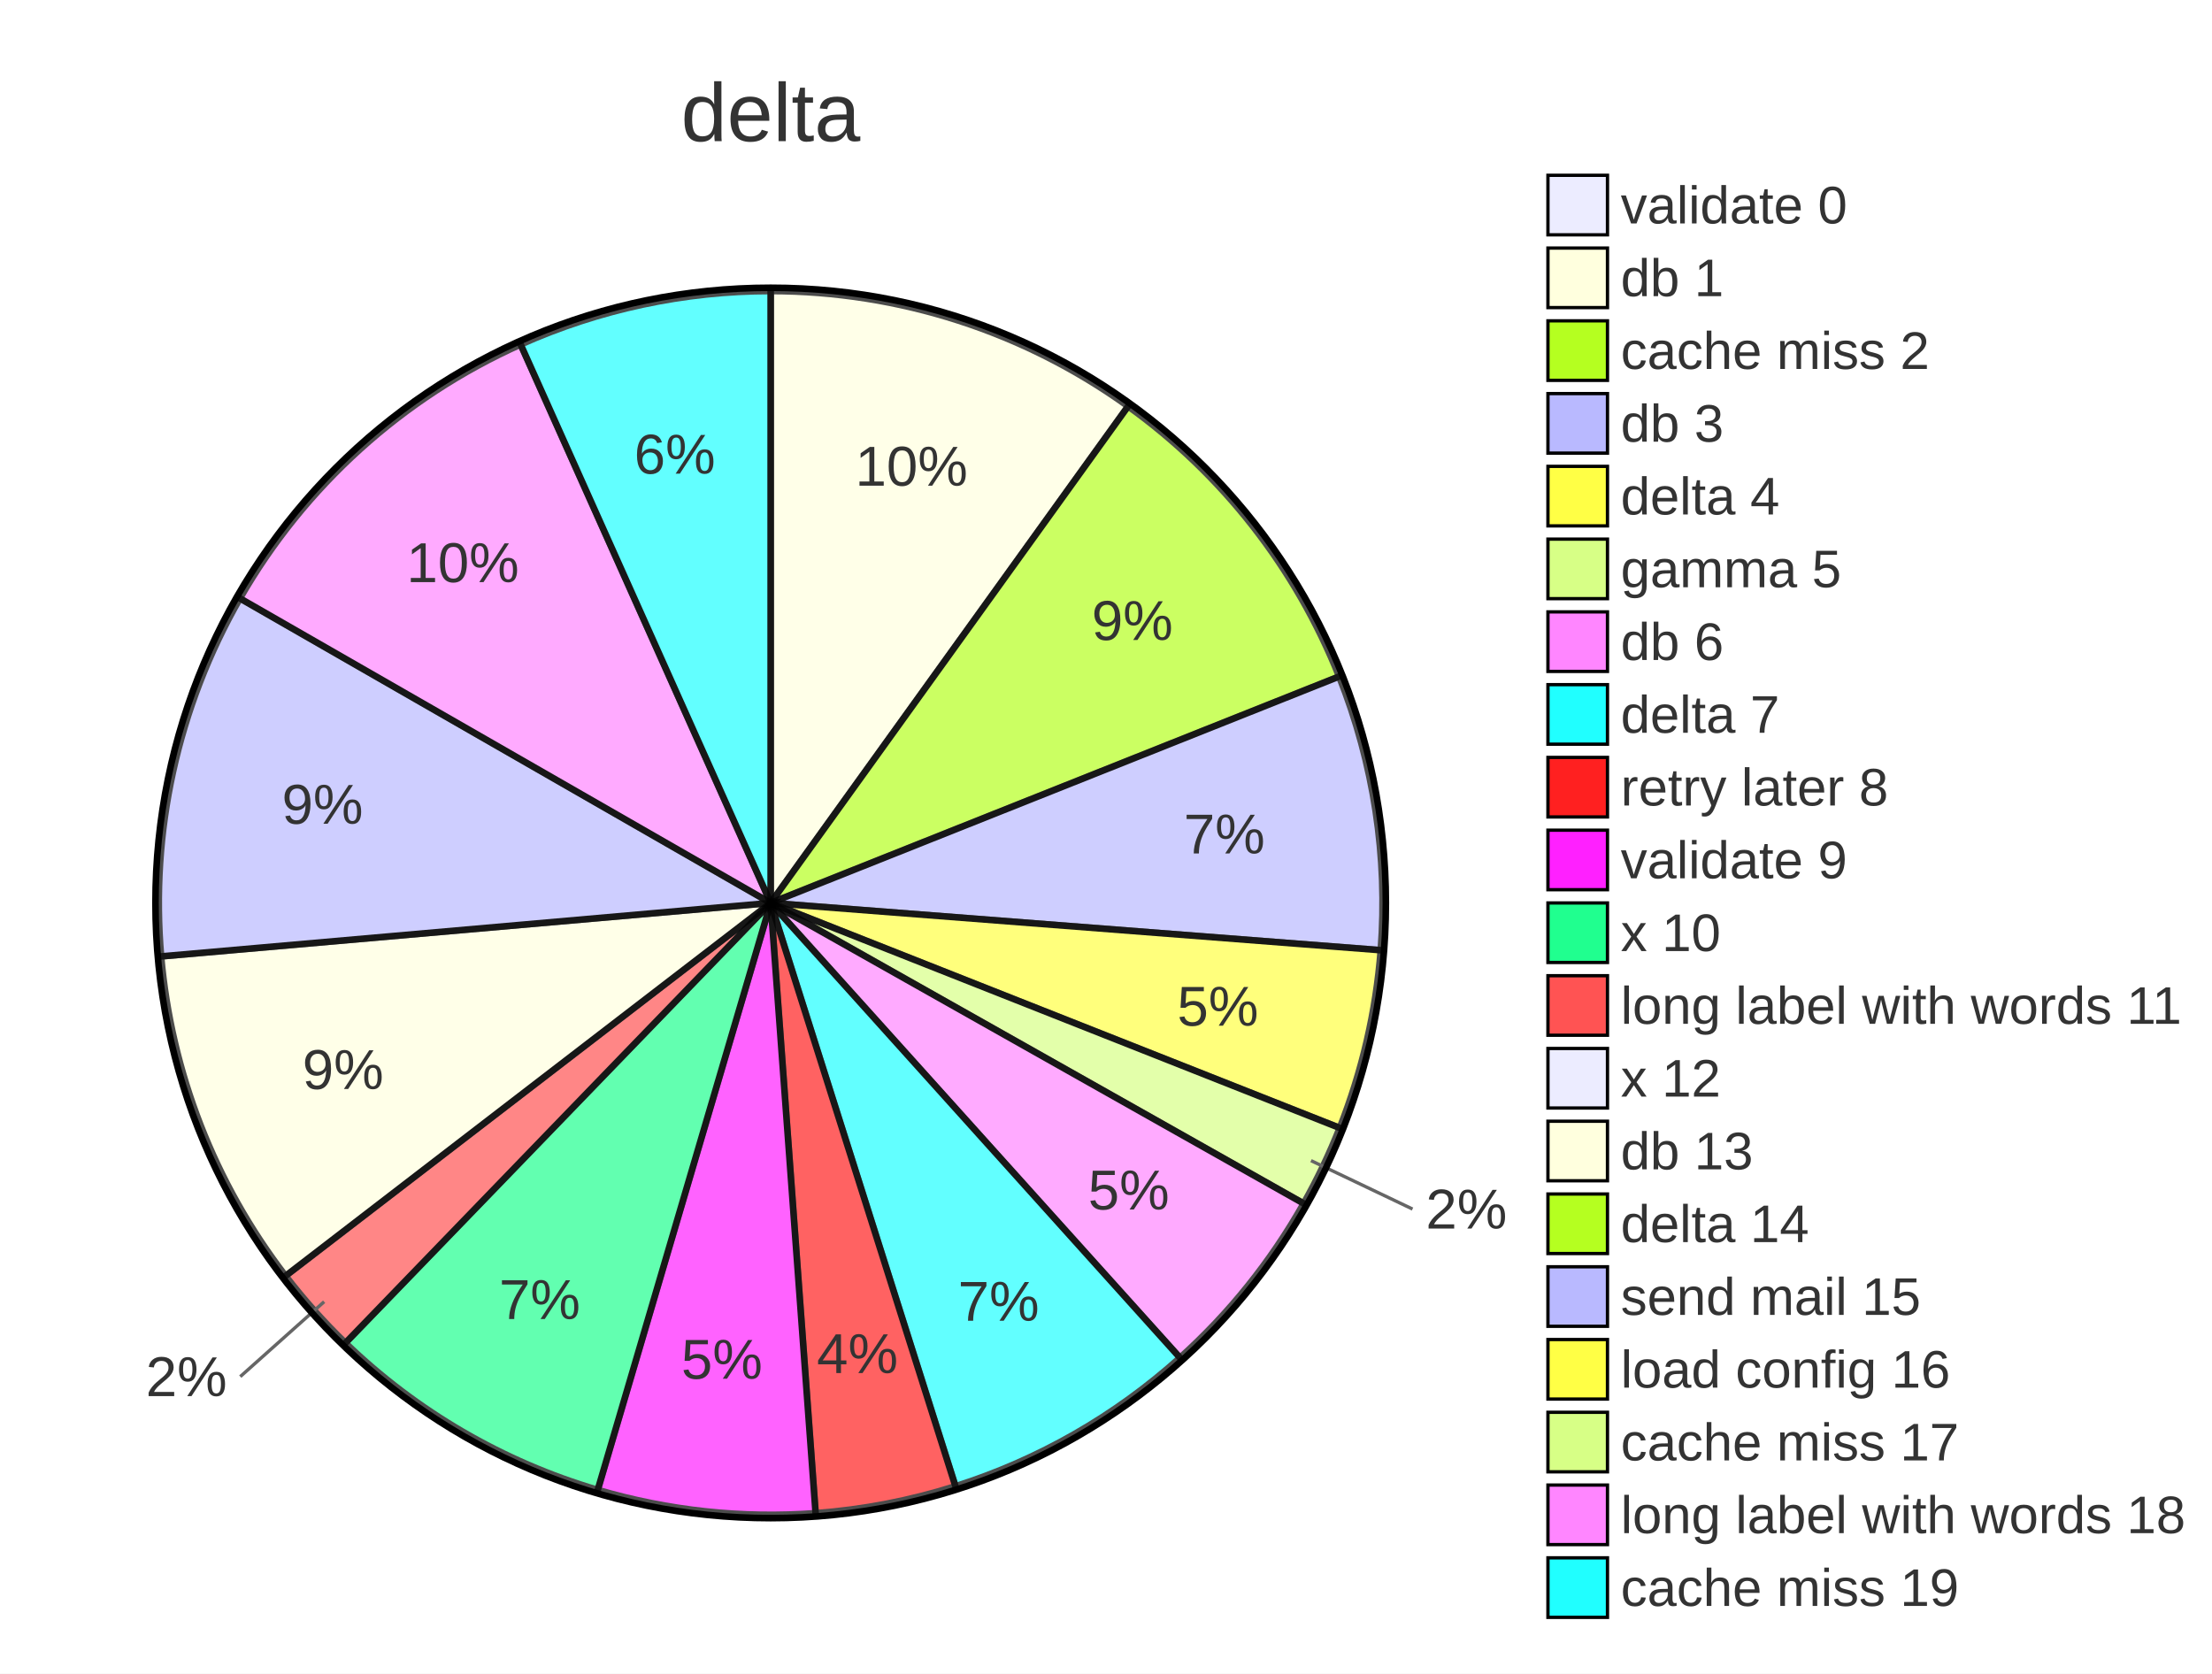
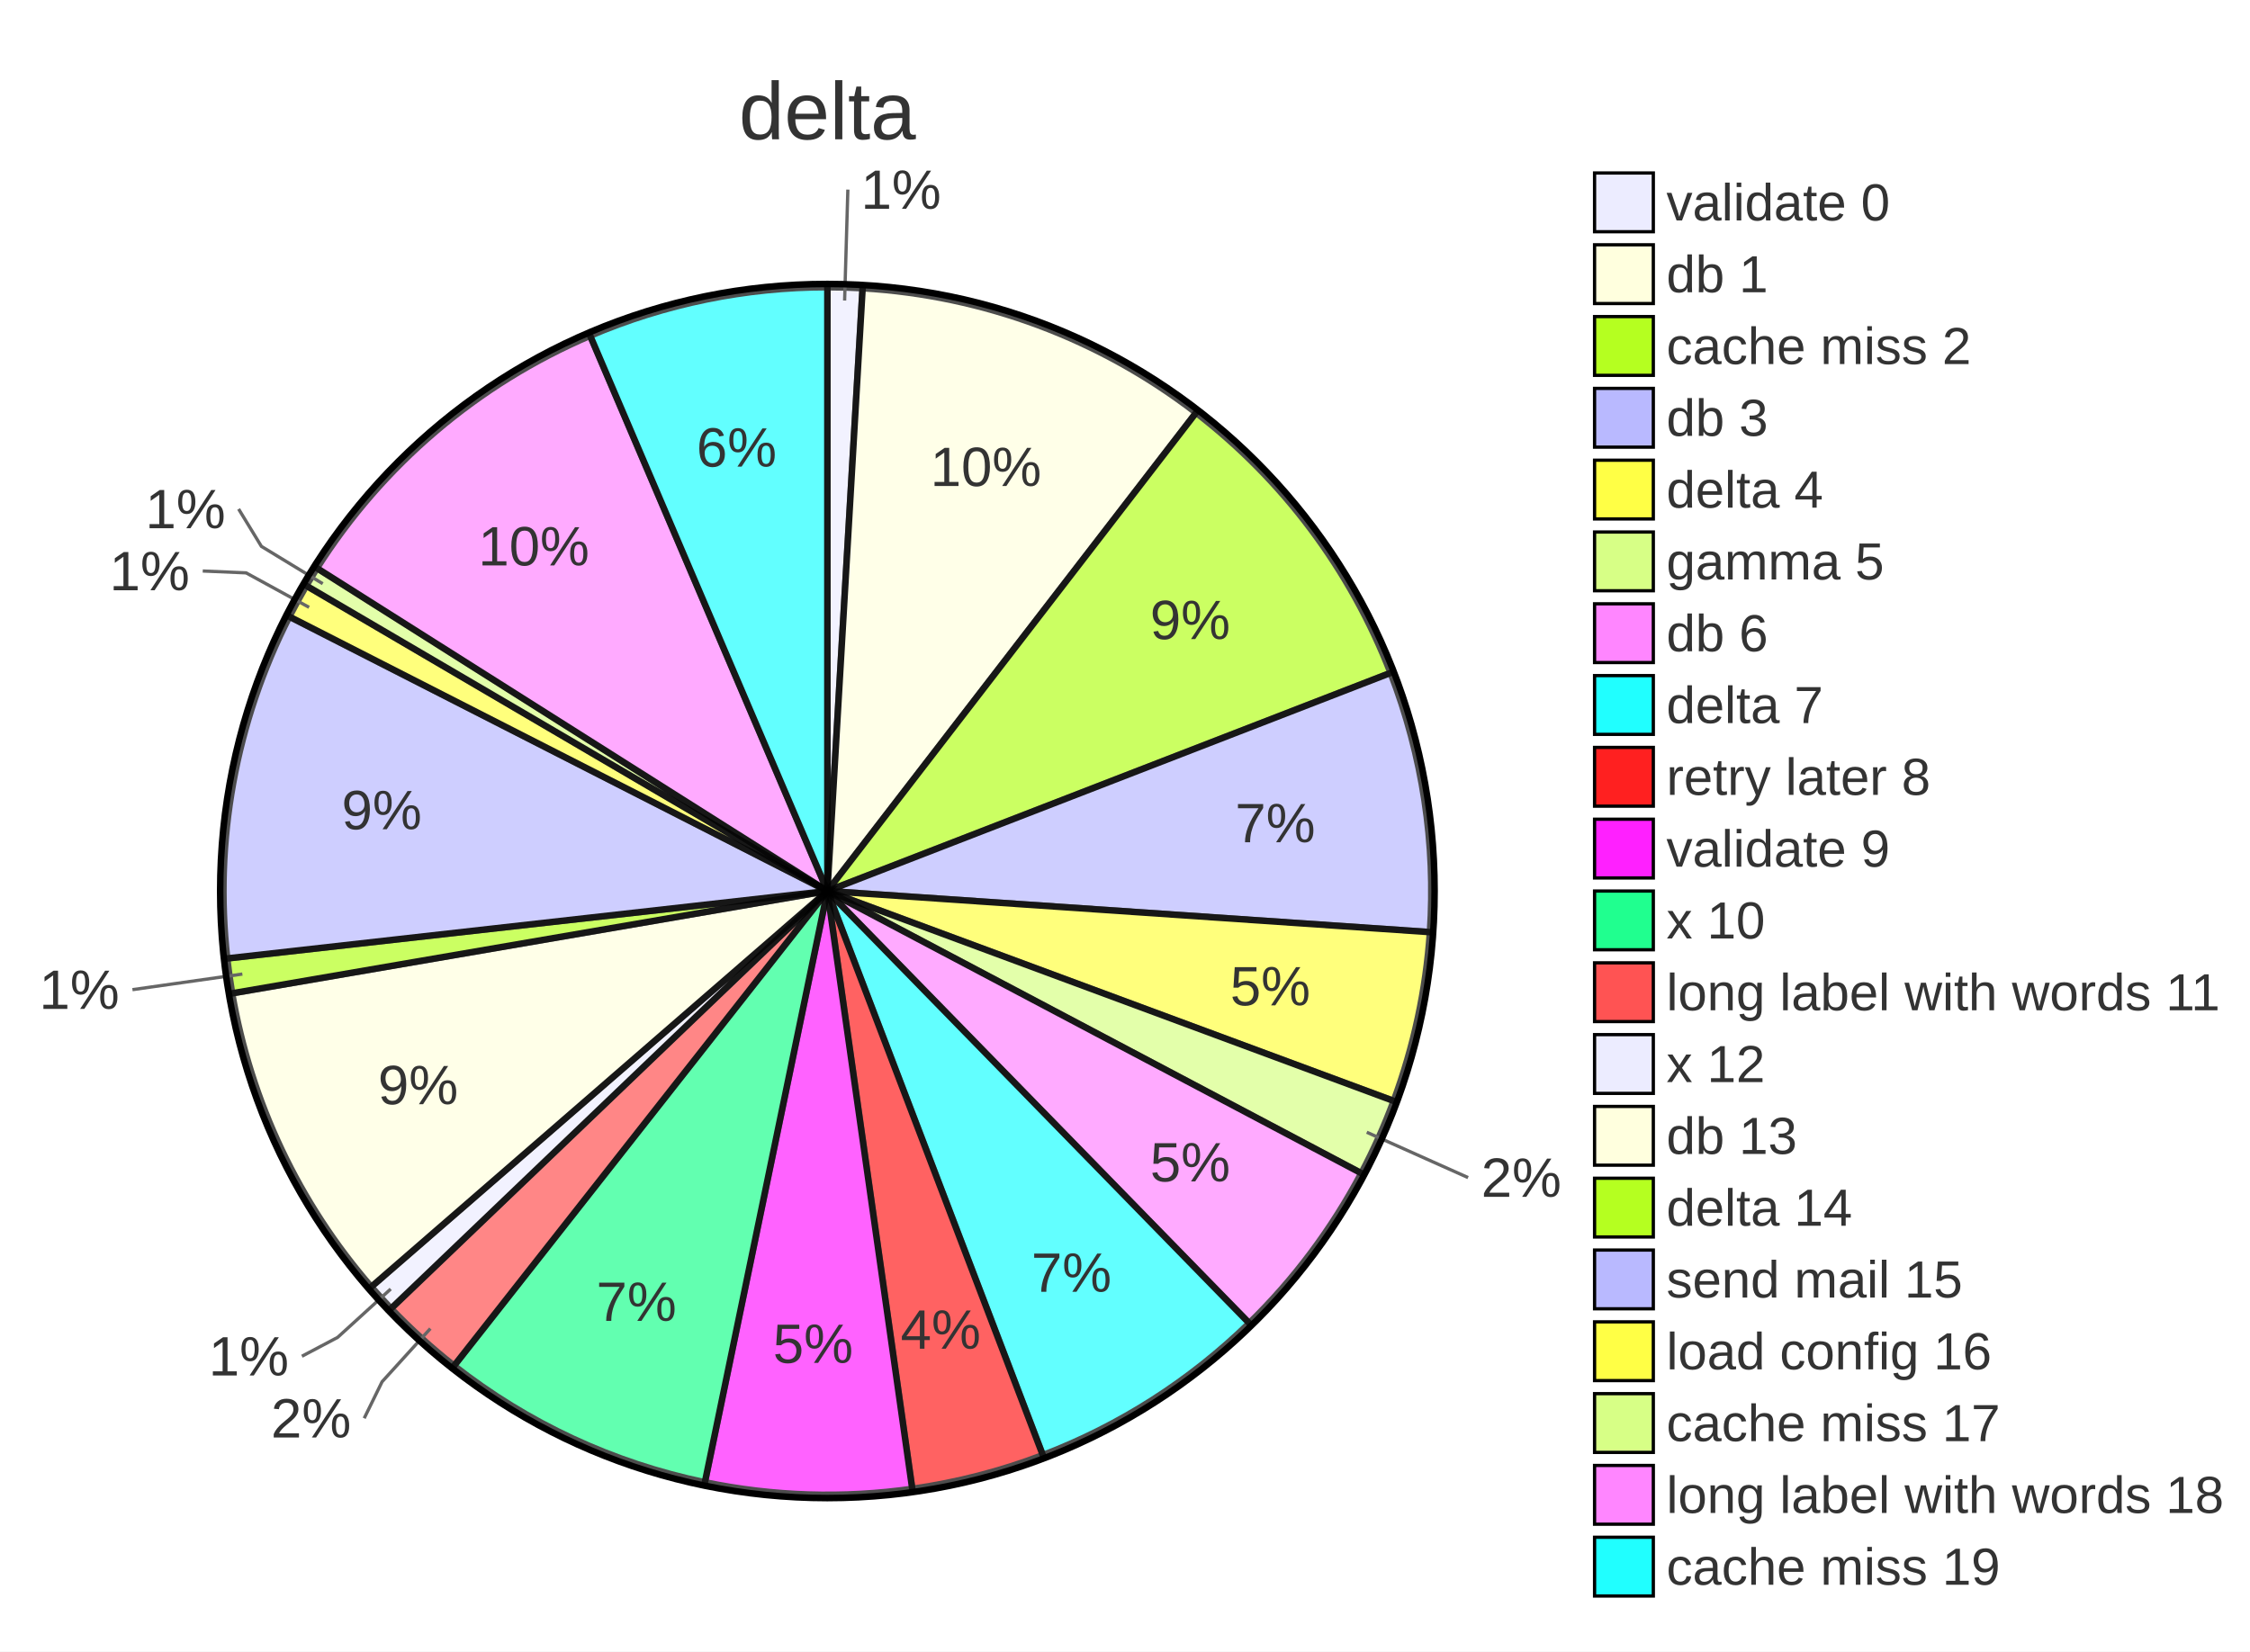
- <svg xmlns="http://www.w3.org/2000/svg" id="mermaid" class="pie" width="668.77" height="506" viewBox="-8 -48 668.77 506" role="graphics-document document" aria-roledescription="pie">
+ <svg xmlns="http://www.w3.org/2000/svg" id="mermaid" class="pie" width="689.21" height="506" viewBox="-28.44 -48 689.21 506" role="graphics-document document" aria-roledescription="pie">
  <style>#mermaid{font-family:"trebuchet ms",verdana,arial,sans-serif;font-size:16px;fill:#333;}#mermaid .slice{stroke:#000;stroke-width:2px;opacity:0.7;}#mermaid .outer{fill:none;stroke:#000;stroke-width:2px;}#mermaid .pct{font-size:17px;}#mermaid .ttl{font-size:25px;}</style>
-   <rect x="-8" y="-48" width="668.77" height="506" fill="white" />
+   <rect x="-28.44" y="-48" width="689.21" height="506" fill="white" />
  <text class="ttl" x="225" y="-14" text-anchor="middle" dominant-baseline="central">delta</text>
-   <path class="slice" fill="#ffffde" d="M225,225L225,40A185,185 0 0 1 333.06,74.84Z" />
-   <path class="slice" fill="#b5ff20" d="M225,225L333.06,74.84A185,185 0 0 1 396.87,156.54Z" />
-   <path class="slice" fill="#b9b9ff" d="M225,225L396.87,156.54A185,185 0 0 1 409.45,239.29Z" />
-   <path class="slice" fill="#ffff45" d="M225,225L409.45,239.29A185,185 0 0 1 397.04,293.02Z" />
-   <path class="slice" fill="#d7ff86" d="M225,225L397.04,293.02A185,185 0 0 1 386.14,315.87Z" />
-   <path class="slice" fill="#ff86ff" d="M225,225L386.14,315.87A185,185 0 0 1 348.75,362.51Z" />
-   <path class="slice" fill="#20ffff" d="M225,225L348.75,362.51A185,185 0 0 1 280.87,401.36Z" />
-   <path class="slice" fill="#ff2020" d="M225,225L280.87,401.36A185,185 0 0 1 238.59,409.5Z" />
-   <path class="slice" fill="#ff20ff" d="M225,225L238.59,409.5A185,185 0 0 1 172.72,402.46Z" />
-   <path class="slice" fill="#20ff8f" d="M225,225L172.72,402.46A185,185 0 0 1 96.44,358.03Z" />
-   <path class="slice" fill="#ff5353" d="M225,225L96.44,358.03A185,185 0 0 1 78.34,337.76Z" />
-   <path class="slice" fill="#ffffde" d="M225,225L78.34,337.76A185,185 0 0 1 40.71,241.16Z" />
-   <path class="slice" fill="#b9b9ff" d="M225,225L40.71,241.16A185,185 0 0 1 64.55,132.91Z" />
-   <path class="slice" fill="#ff86ff" d="M225,225L64.55,132.91A185,185 0 0 1 149.41,56.15Z" />
-   <path class="slice" fill="#20ffff" d="M225,225L149.41,56.15A185,185 0 0 1 225,40Z" />
-   <text class="pct" x="267.57" y="92.94" text-anchor="middle" dominant-baseline="central">10%</text>
-   <text class="pct" x="334.35" y="139.6" text-anchor="middle" dominant-baseline="central">9%</text>
-   <text class="pct" x="362.17" y="204.15" text-anchor="middle" dominant-baseline="central">7%</text>
-   <text class="pct" x="360.19" y="256.22" text-anchor="middle" dominant-baseline="central">5%</text>
-   <path class="leader" fill="none" stroke="#666" stroke-width="1" d="M388.37,302.91L408.23,312.38L419.06,317.55" />
-   <text class="pct" x="423.06" y="317.55" text-anchor="start" dominant-baseline="central">2%</text>
-   <text class="pct" x="333.26" y="311.78" text-anchor="middle" dominant-baseline="central">5%</text>
-   <text class="pct" x="293.92" y="345.42" text-anchor="middle" dominant-baseline="central">7%</text>
-   <text class="pct" x="251.23" y="361.25" text-anchor="middle" dominant-baseline="central">4%</text>
-   <text class="pct" x="210.25" y="362.96" text-anchor="middle" dominant-baseline="central">5%</text>
-   <text class="pct" x="155.17" y="344.9" text-anchor="middle" dominant-baseline="central">7%</text>
-   <path class="leader" fill="none" stroke="#666" stroke-width="1" d="M90,345.57L73.59,360.22L64.64,368.21" />
-   <text class="pct" x="60.64" y="368.21" text-anchor="end" dominant-baseline="central">2%</text>
-   <text class="pct" x="95.71" y="275.36" text-anchor="middle" dominant-baseline="central">9%</text>
-   <text class="pct" x="89.5" y="195.16" text-anchor="middle" dominant-baseline="central">9%</text>
-   <text class="pct" x="131.92" y="122.1" text-anchor="middle" dominant-baseline="central">10%</text>
-   <text class="pct" x="196.01" y="89.31" text-anchor="middle" dominant-baseline="central">6%</text>
+   <path class="slice" fill="#ececff" d="M225,225L225,40A185,185 0 0 1 235.79,40.31Z" />
+   <path class="slice" fill="#ffffde" d="M225,225L235.79,40.31A185,185 0 0 1 337.92,78.46Z" />
+   <path class="slice" fill="#b5ff20" d="M225,225L337.92,78.46A185,185 0 0 1 397.51,158.17Z" />
+   <path class="slice" fill="#b9b9ff" d="M225,225L397.51,158.17A185,185 0 0 1 409.57,237.59Z" />
+   <path class="slice" fill="#ffff45" d="M225,225L409.57,237.59A185,185 0 0 1 398.46,289.31Z" />
+   <path class="slice" fill="#d7ff86" d="M225,225L398.46,289.31A185,185 0 0 1 388.55,311.46Z" />
+   <path class="slice" fill="#ff86ff" d="M225,225L388.55,311.46A185,185 0 0 1 354.21,357.4Z" />
+   <path class="slice" fill="#20ffff" d="M225,225L354.21,357.4A185,185 0 0 1 290.99,397.83Z" />
+   <path class="slice" fill="#ff2020" d="M225,225L290.99,397.83A185,185 0 0 1 251,408.16Z" />
+   <path class="slice" fill="#ff20ff" d="M225,225L251,408.16A185,185 0 0 1 187.48,406.15Z" />
+   <path class="slice" fill="#20ff8f" d="M225,225L187.48,406.15A185,185 0 0 1 110.66,370.44Z" />
+   <path class="slice" fill="#ff5353" d="M225,225L110.66,370.44A185,185 0 0 1 91.35,352.92Z" />
+   <path class="slice" fill="#ececff" d="M225,225L91.35,352.92A185,185 0 0 1 85.29,346.27Z" />
+   <path class="slice" fill="#ffffde" d="M225,225L85.29,346.27A185,185 0 0 1 42.67,256.34Z" />
+   <path class="slice" fill="#b5ff20" d="M225,225L42.67,256.34A185,185 0 0 1 41.16,245.65Z" />
+   <path class="slice" fill="#b9b9ff" d="M225,225L41.16,245.65A185,185 0 0 1 60.2,140.93Z" />
+   <path class="slice" fill="#ffff45" d="M225,225L60.2,140.93A185,185 0 0 1 65.39,131.46Z" />
+   <path class="slice" fill="#d7ff86" d="M225,225L65.39,131.46A185,185 0 0 1 68.66,126.08Z" />
+   <path class="slice" fill="#ff86ff" d="M225,225L68.66,126.08A185,185 0 0 1 152.34,54.87Z" />
+   <path class="slice" fill="#20ffff" d="M225,225L152.34,54.87A185,185 0 0 1 225,40Z" />
+   <path class="leader" fill="none" stroke="#666" stroke-width="1" d="M230.28,44.08L230.92,22.09L231.27,10.09" />
+   <text class="pct" x="235.27" y="10.09" text-anchor="start" dominant-baseline="central">1%</text>
+   <text class="pct" x="273.55" y="95.02" text-anchor="middle" dominant-baseline="central">10%</text>
+   <text class="pct" x="336.13" y="141.92" text-anchor="middle" dominant-baseline="central">9%</text>
+   <text class="pct" x="362.18" y="204.16" text-anchor="middle" dominant-baseline="central">7%</text>
+   <text class="pct" x="360.66" y="254.13" text-anchor="middle" dominant-baseline="central">5%</text>
+   <path class="leader" fill="none" stroke="#666" stroke-width="1" d="M390.22,298.91L410.3,307.9L421.26,312.8" />
+   <text class="pct" x="425.26" y="312.8" text-anchor="start" dominant-baseline="central">2%</text>
+   <text class="pct" x="336.13" y="308.08" text-anchor="middle" dominant-baseline="central">5%</text>
+   <text class="pct" x="299.76" y="341.89" text-anchor="middle" dominant-baseline="central">7%</text>
+   <text class="pct" x="259.71" y="359.34" text-anchor="middle" dominant-baseline="central">4%</text>
+   <text class="pct" x="220.61" y="363.68" text-anchor="middle" dominant-baseline="central">5%</text>
+   <text class="pct" x="166.5" y="350.81" text-anchor="middle" dominant-baseline="central">7%</text>
+   <path class="leader" fill="none" stroke="#666" stroke-width="1" d="M103.39,359.06L88.6,375.35L83.12,386.54" />
+   <text class="pct" x="79.12" y="386.54" text-anchor="end" dominant-baseline="central">2%</text>
+   <path class="leader" fill="none" stroke="#666" stroke-width="1" d="M91.24,346.94L74.98,361.76L64.04,367.54" />
+   <text class="pct" x="60.04" y="367.54" text-anchor="end" dominant-baseline="central">1%</text>
+   <text class="pct" x="99.62" y="284.42" text-anchor="middle" dominant-baseline="central">9%</text>
+   <path class="leader" fill="none" stroke="#666" stroke-width="1" d="M45.8,250.44L24.02,253.53L12.13,255.22" />
+   <text class="pct" x="8.13" y="255.22" text-anchor="end" dominant-baseline="central">1%</text>
+   <text class="pct" x="88.49" y="200.17" text-anchor="middle" dominant-baseline="central">9%</text>
+   <path class="leader" fill="none" stroke="#666" stroke-width="1" d="M66.24,138.08L46.94,127.52L33.66,126.95" />
+   <text class="pct" x="29.66" y="126.95" text-anchor="end" dominant-baseline="central">1%</text>
+   <path class="leader" fill="none" stroke="#666" stroke-width="1" d="M70.42,130.84L51.63,119.4L44.65,107.95" />
+   <text class="pct" x="40.65" y="107.95" text-anchor="end" dominant-baseline="central">1%</text>
+   <text class="pct" x="135.07" y="119.34" text-anchor="middle" dominant-baseline="central">10%</text>
+   <text class="pct" x="197.19" y="89.07" text-anchor="middle" dominant-baseline="central">6%</text>
  <circle class="outer" cx="225" cy="225" r="186" />
  <rect width="18" height="18" x="460" y="5" fill="#ececff" stroke="#000" />
  <text x="482" y="14" text-anchor="start" dominant-baseline="central">validate 0</text>
  <rect width="18" height="18" x="460" y="27" fill="#ffffde" stroke="#000" />
  <text x="482" y="36" text-anchor="start" dominant-baseline="central">db 1</text>
  <rect width="18" height="18" x="460" y="49" fill="#b5ff20" stroke="#000" />
  <text x="482" y="58" text-anchor="start" dominant-baseline="central">cache miss 2</text>
  <rect width="18" height="18" x="460" y="71" fill="#b9b9ff" stroke="#000" />
  <text x="482" y="80" text-anchor="start" dominant-baseline="central">db 3</text>
  <rect width="18" height="18" x="460" y="93" fill="#ffff45" stroke="#000" />
  <text x="482" y="102" text-anchor="start" dominant-baseline="central">delta 4</text>
  <rect width="18" height="18" x="460" y="115" fill="#d7ff86" stroke="#000" />
  <text x="482" y="124" text-anchor="start" dominant-baseline="central">gamma 5</text>
  <rect width="18" height="18" x="460" y="137" fill="#ff86ff" stroke="#000" />
  <text x="482" y="146" text-anchor="start" dominant-baseline="central">db 6</text>
  <rect width="18" height="18" x="460" y="159" fill="#20ffff" stroke="#000" />
  <text x="482" y="168" text-anchor="start" dominant-baseline="central">delta 7</text>
  <rect width="18" height="18" x="460" y="181" fill="#ff2020" stroke="#000" />
  <text x="482" y="190" text-anchor="start" dominant-baseline="central">retry later 8</text>
  <rect width="18" height="18" x="460" y="203" fill="#ff20ff" stroke="#000" />
  <text x="482" y="212" text-anchor="start" dominant-baseline="central">validate 9</text>
  <rect width="18" height="18" x="460" y="225" fill="#20ff8f" stroke="#000" />
  <text x="482" y="234" text-anchor="start" dominant-baseline="central">x 10</text>
  <rect width="18" height="18" x="460" y="247" fill="#ff5353" stroke="#000" />
  <text x="482" y="256" text-anchor="start" dominant-baseline="central">long label with words 11</text>
  <rect width="18" height="18" x="460" y="269" fill="#ececff" stroke="#000" />
  <text x="482" y="278" text-anchor="start" dominant-baseline="central">x 12</text>
  <rect width="18" height="18" x="460" y="291" fill="#ffffde" stroke="#000" />
  <text x="482" y="300" text-anchor="start" dominant-baseline="central">db 13</text>
  <rect width="18" height="18" x="460" y="313" fill="#b5ff20" stroke="#000" />
  <text x="482" y="322" text-anchor="start" dominant-baseline="central">delta 14</text>
  <rect width="18" height="18" x="460" y="335" fill="#b9b9ff" stroke="#000" />
  <text x="482" y="344" text-anchor="start" dominant-baseline="central">send mail 15</text>
  <rect width="18" height="18" x="460" y="357" fill="#ffff45" stroke="#000" />
  <text x="482" y="366" text-anchor="start" dominant-baseline="central">load config 16</text>
  <rect width="18" height="18" x="460" y="379" fill="#d7ff86" stroke="#000" />
  <text x="482" y="388" text-anchor="start" dominant-baseline="central">cache miss 17</text>
  <rect width="18" height="18" x="460" y="401" fill="#ff86ff" stroke="#000" />
  <text x="482" y="410" text-anchor="start" dominant-baseline="central">long label with words 18</text>
  <rect width="18" height="18" x="460" y="423" fill="#20ffff" stroke="#000" />
  <text x="482" y="432" text-anchor="start" dominant-baseline="central">cache miss 19</text>
</svg>
